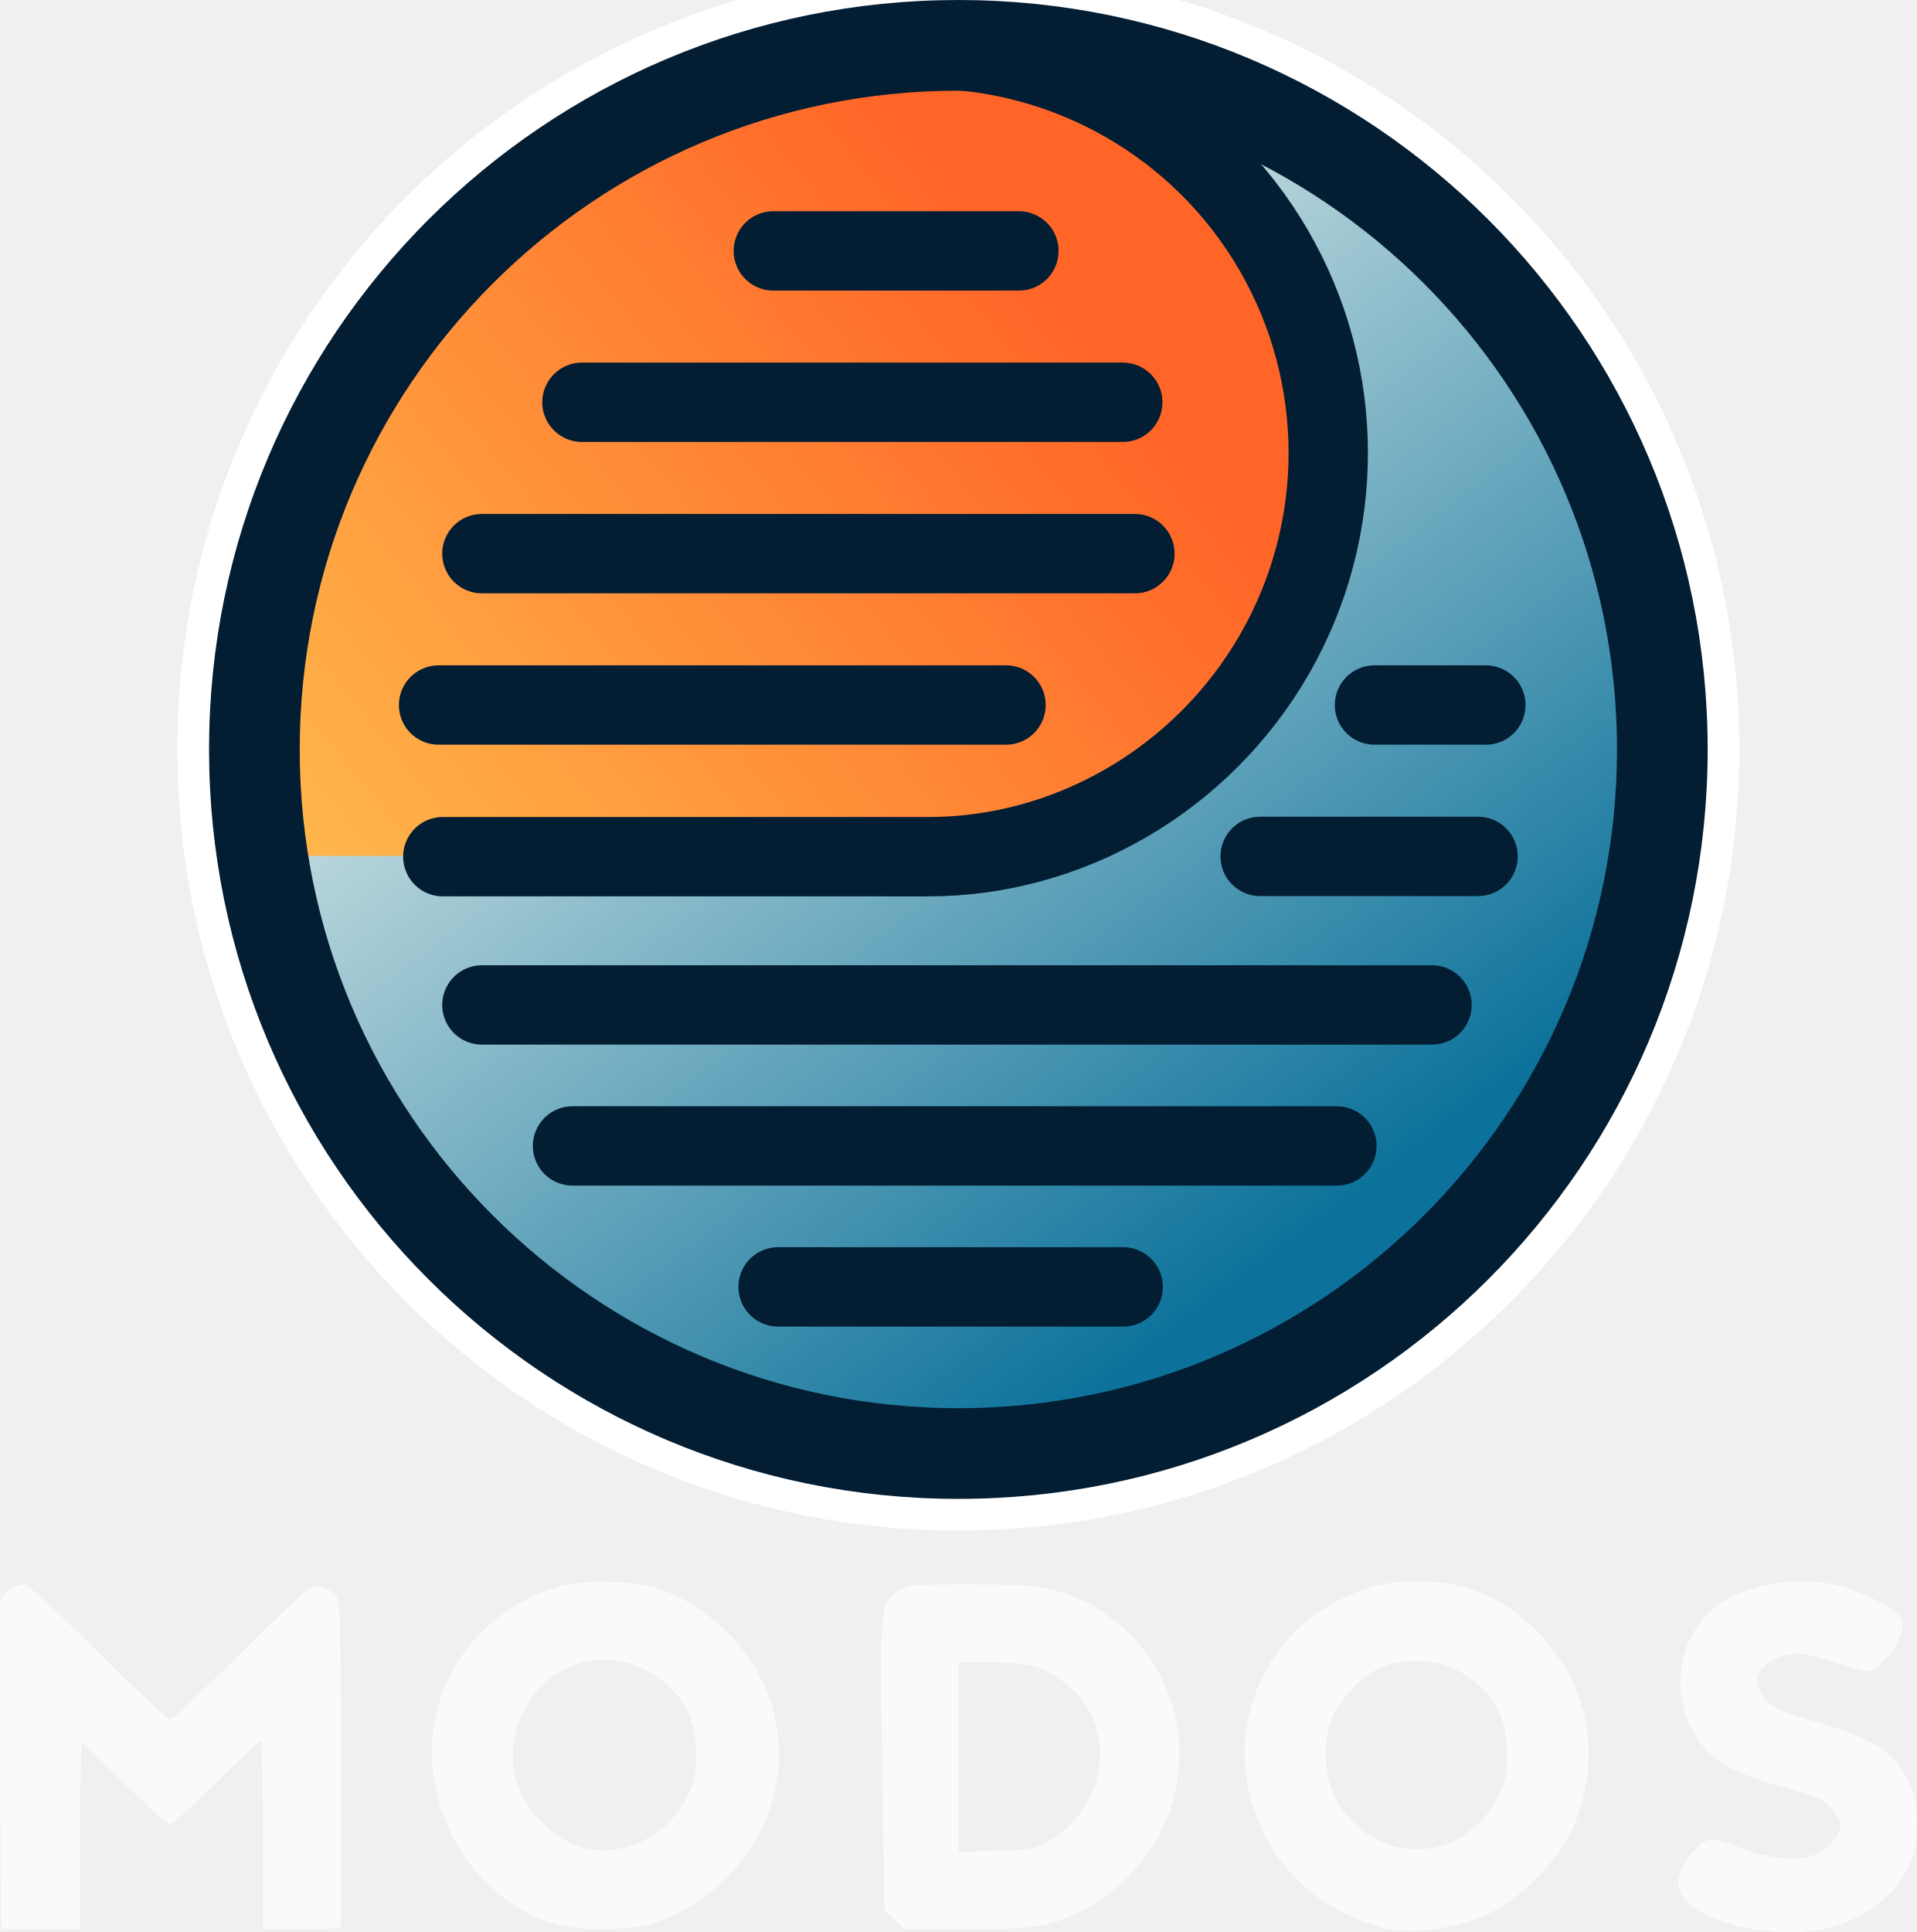
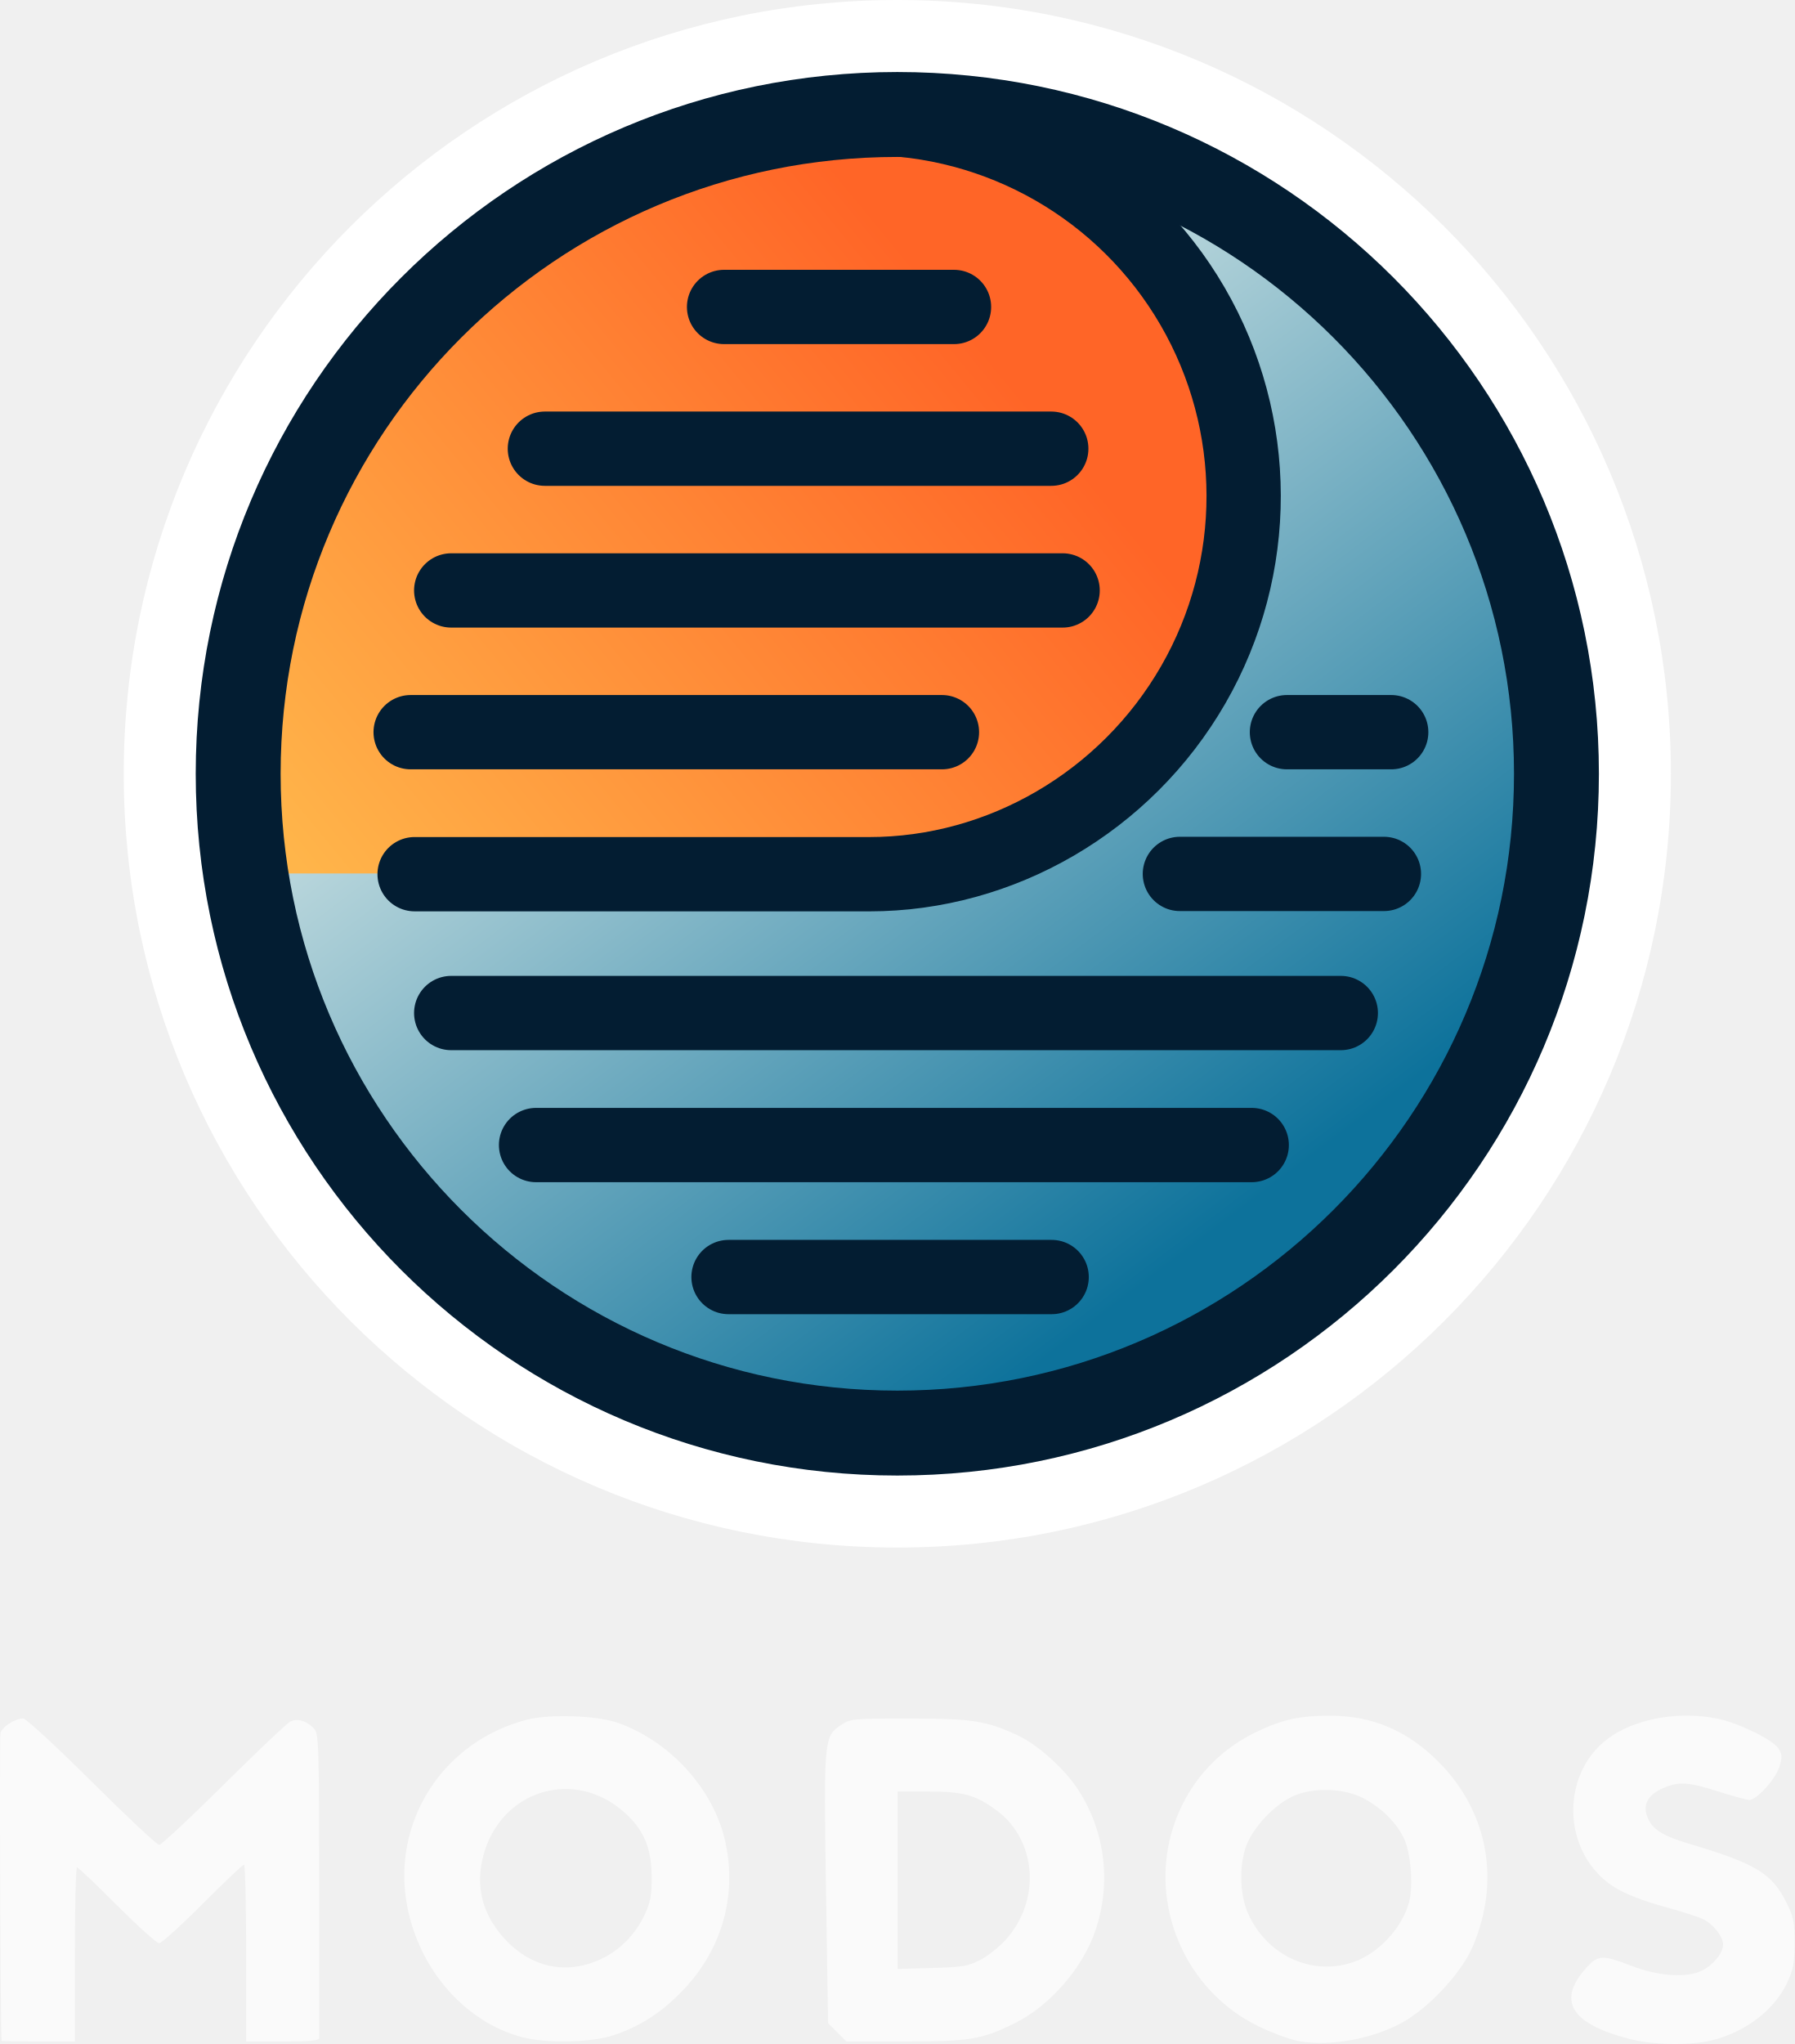
- <svg xmlns="http://www.w3.org/2000/svg" xmlns:xlink="http://www.w3.org/1999/xlink" width="169.106mm" height="170.427mm" viewBox="0 0 169.106 170.427" version="1.1" id="svg5">
+ <svg xmlns="http://www.w3.org/2000/svg" xmlns:xlink="http://www.w3.org/1999/xlink" width="169.106mm" height="192.556mm" viewBox="0 0 169.106 192.556" version="1.1" id="svg5">
  <defs id="defs2">
    <linearGradient id="linearGradient12499">
      <stop style="stop-color:#0d729b;stop-opacity:1" offset="0" id="stop12495" />
      <stop style="stop-color:#fffff6;stop-opacity:1" offset="1" id="stop12497" />
    </linearGradient>
    <linearGradient id="linearGradient9786">
      <stop style="stop-color:#ff6527;stop-opacity:1;" offset="0" id="stop9782" />
      <stop style="stop-color:#ffb54a;stop-opacity:1" offset="1" id="stop9784" />
    </linearGradient>
    <linearGradient xlink:href="#linearGradient9786" id="linearGradient9788" x1="177.753" y1="106.671" x2="115.31" y2="158" gradientUnits="userSpaceOnUse" gradientTransform="translate(-51.41297,-31.43076)" />
    <linearGradient xlink:href="#linearGradient12499" id="linearGradient12501" x1="157.452" y1="156.439" x2="89.651" y2="66.858" gradientUnits="userSpaceOnUse" gradientTransform="translate(-16.93334)" />
  </defs>
-   <g id="layer3" style="display:inline" transform="translate(-29.72798,-44.47936)">
-     <path style="fill:#fafafa;fill-opacity:1;stroke-width:0.265" d="m 152.142,214.644 c -0.8,-0.139 -2.533,-0.777 -3.85,-1.417 -6.906,-3.357 -10.372,-11.498 -8,-18.787 1.273,-3.91 3.983,-7.045 7.648,-8.846 2.515,-1.236 4.182,-1.616 7.093,-1.616 4.012,0 7.286,1.387 10.236,4.336 4.678,4.677 5.889,11.231 3.221,17.433 -0.989,2.299 -3.716,5.335 -6.169,6.867 -2.734,1.708 -7.063,2.571 -10.178,2.03 z m 5.152,-7.467 c 2.331,-0.815 4.555,-3.209 5.202,-5.6 0.434,-1.605 0.161,-4.82 -0.523,-6.149 -0.772,-1.502 -2.15,-2.834 -3.821,-3.695 -1.842,-0.95 -4.726,-1.022 -6.592,-0.166 -1.585,0.728 -3.366,2.507 -4.195,4.191 -0.887,1.803 -0.899,4.933 -0.026,6.872 1.787,3.97 6.042,5.913 9.955,4.546 z m 25.89,7.23 c -5.551,-1.455 -6.793,-3.667 -3.836,-6.833 0.982,-1.051 1.482,-1.054 4.147,-0.017 2.501,0.973 5.248,1.143 6.657,0.412 1.051,-0.545 1.942,-1.658 1.942,-2.428 0,-0.746 -0.881,-1.879 -1.853,-2.382 -0.411,-0.213 -2.092,-0.752 -3.734,-1.199 -1.85,-0.503 -3.577,-1.171 -4.538,-1.754 -5.221,-3.172 -5.346,-11.165 -0.226,-14.414 2.589,-1.643 6.435,-2.236 9.874,-1.525 1.933,0.4 5.149,1.973 5.674,2.775 0.369,0.564 0.387,0.822 0.117,1.725 -0.347,1.158 -2.142,3.148 -2.84,3.148 -0.24,0 -1.551,-0.357 -2.914,-0.794 -2.885,-0.924 -3.778,-0.97 -5.318,-0.271 -1.359,0.617 -1.837,1.567 -1.363,2.71 0.471,1.137 1.414,1.734 3.92,2.481 6.327,1.886 7.826,2.799 9.204,5.607 0.64,1.303 0.741,1.823 0.735,3.761 -0.006,1.856 -0.127,2.503 -0.691,3.704 -1.201,2.556 -3.827,4.593 -6.978,5.414 -2.106,0.549 -5.632,0.496 -7.98,-0.12 z M 29.88,214.603 c -0.11,-0.298 -0.215,-28.514 -0.107,-28.967 0.145,-0.612 1.351,-1.394 2.151,-1.394 0.252,0 3.153,2.679 6.448,5.953 3.295,3.274 6.154,5.953 6.355,5.953 0.201,0 2.931,-2.546 6.067,-5.658 3.136,-3.112 5.962,-5.791 6.28,-5.953 0.678,-0.346 1.581,-0.073 2.262,0.683 0.423,0.47 0.459,1.614 0.467,14.649 0.005,7.777 0.007,14.288 0.004,14.47 -0.003,0.247 -0.871,0.331 -3.444,0.331 h -3.44 v -8.334 c 0,-4.584 -0.091,-8.334 -0.202,-8.334 -0.111,0 -1.866,1.667 -3.899,3.704 -2.033,2.037 -3.879,3.704 -4.101,3.704 -0.222,0 -2.008,-1.607 -3.969,-3.572 -1.96,-1.965 -3.655,-3.572 -3.767,-3.572 -0.111,0 -0.202,3.691 -0.202,8.202 v 8.202 h -3.44 c -1.892,0 -3.451,-0.03 -3.464,-0.066 z m 49.002,-0.352 c -5.32,-1.431 -9.604,-6.306 -10.771,-12.258 -1.56,-7.954 3.336,-15.606 11.286,-17.643 2.153,-0.552 6.629,-0.391 8.583,0.308 4.87,1.741 8.905,6.156 10.044,10.989 1.206,5.115 -0.199,10.243 -3.868,14.119 -1.99,2.103 -4.019,3.433 -6.558,4.298 -2.086,0.711 -6.422,0.804 -8.717,0.187 z m 7.446,-7.332 c 1.783,-0.827 3.266,-2.321 4.129,-4.156 0.56,-1.192 0.683,-1.839 0.677,-3.572 -0.008,-2.732 -0.725,-4.446 -2.541,-6.079 -4.758,-4.278 -11.742,-2.118 -13.342,4.126 -0.739,2.884 -0.051,5.504 2.042,7.774 2.493,2.705 5.807,3.404 9.034,1.907 z m 22.296,6.883 -0.867,-0.867 -0.197,-12.603 c -0.221,-14.129 -0.196,-14.396 1.428,-15.486 0.864,-0.579 1.115,-0.603 6.361,-0.603 5.982,0 7.306,0.205 10.279,1.588 1.902,0.885 4.397,3.133 5.701,5.135 2.545,3.909 3.138,8.776 1.616,13.257 -1.196,3.524 -4.297,7.092 -7.566,8.706 -3.159,1.56 -4.191,1.733 -10.37,1.737 l -5.517,0.003 z m 13.454,-6.802 c 0.709,-0.362 1.804,-1.231 2.433,-1.931 3.293,-3.663 2.927,-9.296 -0.788,-12.101 -2.006,-1.515 -3.182,-1.847 -6.539,-1.847 h -2.877 v 8.356 8.356 l 3.241,-0.088 c 2.829,-0.077 3.405,-0.172 4.53,-0.746 z" id="path5819" />
+   <g id="layer3" style="display:inline" transform="translate(-29.72798,-37.69575)">
+     <path style="fill:#fafafa;fill-opacity:1;stroke-width:0.265" d="m 152.142,229.99 c -0.8,-0.139 -2.533,-0.777 -3.85,-1.417 -6.906,-3.357 -10.372,-11.498 -8,-18.787 1.273,-3.91 3.983,-7.045 7.648,-8.846 2.515,-1.236 4.182,-1.616 7.093,-1.616 4.012,0 7.286,1.387 10.236,4.336 4.678,4.677 5.889,11.231 3.221,17.433 -0.989,2.299 -3.716,5.335 -6.169,6.867 -2.734,1.708 -7.063,2.571 -10.178,2.03 z m 5.152,-7.467 c 2.331,-0.815 4.555,-3.209 5.202,-5.6 0.434,-1.605 0.161,-4.82 -0.523,-6.149 -0.772,-1.502 -2.15,-2.834 -3.821,-3.695 -1.842,-0.95 -4.726,-1.022 -6.592,-0.166 -1.585,0.728 -3.366,2.507 -4.195,4.191 -0.887,1.803 -0.899,4.933 -0.026,6.872 1.787,3.97 6.042,5.913 9.955,4.546 z m 25.89,7.23 c -5.551,-1.455 -6.793,-3.667 -3.836,-6.833 0.982,-1.051 1.482,-1.054 4.147,-0.017 2.501,0.973 5.248,1.143 6.657,0.412 1.051,-0.545 1.942,-1.658 1.942,-2.428 0,-0.746 -0.881,-1.879 -1.853,-2.382 -0.411,-0.213 -2.092,-0.752 -3.734,-1.199 -1.85,-0.503 -3.577,-1.171 -4.538,-1.754 -5.221,-3.172 -5.346,-11.165 -0.226,-14.414 2.589,-1.643 6.435,-2.236 9.874,-1.525 1.933,0.4 5.149,1.973 5.674,2.775 0.369,0.564 0.387,0.822 0.117,1.725 -0.347,1.158 -2.142,3.148 -2.84,3.148 -0.24,0 -1.551,-0.357 -2.914,-0.794 -2.885,-0.924 -3.778,-0.97 -5.318,-0.271 -1.359,0.617 -1.837,1.567 -1.363,2.71 0.471,1.137 1.414,1.734 3.92,2.481 6.327,1.886 7.826,2.799 9.204,5.607 0.64,1.303 0.741,1.823 0.735,3.761 -0.006,1.856 -0.127,2.503 -0.691,3.704 -1.201,2.556 -3.827,4.593 -6.978,5.414 -2.106,0.549 -5.632,0.496 -7.98,-0.12 z m -153.304,0.196 c -0.11,-0.298 -0.215,-28.514 -0.107,-28.967 0.145,-0.612 1.351,-1.394 2.151,-1.394 0.252,0 3.153,2.679 6.448,5.953 3.295,3.274 6.154,5.953 6.355,5.953 0.201,0 2.931,-2.546 6.067,-5.658 3.136,-3.112 5.962,-5.791 6.28,-5.953 0.678,-0.346 1.581,-0.073 2.262,0.683 0.423,0.47 0.459,1.614 0.467,14.649 0.005,7.777 0.007,14.288 0.004,14.47 -0.003,0.247 -0.871,0.331 -3.444,0.331 h -3.44 v -8.334 c 0,-4.584 -0.091,-8.334 -0.202,-8.334 -0.111,0 -1.866,1.667 -3.899,3.704 -2.033,2.037 -3.879,3.704 -4.101,3.704 -0.222,0 -2.008,-1.607 -3.969,-3.572 -1.96,-1.965 -3.655,-3.572 -3.767,-3.572 -0.111,0 -0.202,3.691 -0.202,8.202 v 8.202 h -3.44 c -1.892,0 -3.451,-0.03 -3.464,-0.066 z m 49.002,-0.352 c -5.32,-1.431 -9.604,-6.306 -10.771,-12.258 -1.56,-7.954 3.336,-15.606 11.286,-17.643 2.153,-0.552 6.629,-0.391 8.583,0.308 4.87,1.741 8.905,6.156 10.044,10.989 1.206,5.115 -0.199,10.243 -3.868,14.119 -1.99,2.103 -4.019,3.433 -6.558,4.298 -2.086,0.711 -6.422,0.804 -8.717,0.187 z m 7.446,-7.332 c 1.783,-0.827 3.266,-2.321 4.129,-4.156 0.56,-1.192 0.683,-1.839 0.677,-3.572 -0.008,-2.732 -0.725,-4.446 -2.541,-6.079 -4.758,-4.278 -11.742,-2.118 -13.342,4.126 -0.739,2.884 -0.051,5.504 2.042,7.774 2.493,2.705 5.807,3.404 9.034,1.907 z m 22.296,6.883 -0.867,-0.867 -0.197,-12.603 c -0.221,-14.129 -0.196,-14.396 1.428,-15.486 0.864,-0.579 1.115,-0.603 6.361,-0.603 5.982,0 7.306,0.205 10.279,1.588 1.902,0.885 4.397,3.133 5.701,5.135 2.545,3.909 3.138,8.776 1.616,13.257 -1.196,3.524 -4.297,7.092 -7.566,8.706 -3.159,1.56 -4.191,1.733 -10.37,1.737 l -5.517,0.003 z m 13.454,-6.802 c 0.709,-0.362 1.804,-1.231 2.433,-1.931 3.293,-3.663 2.927,-9.296 -0.788,-12.101 -2.006,-1.515 -3.182,-1.847 -6.539,-1.847 h -2.877 v 8.356 8.356 l 3.241,-0.088 c 2.829,-0.077 3.405,-0.172 4.53,-0.746 z" id="path5819" />
  </g>
-   <g id="layer1" style="display:inline" transform="translate(-29.72798,-44.47936)">
-     <circle style="fill:#ffffff;fill-opacity:1;stroke-width:9.956;stroke-linecap:round" id="path938" cx="114.281" cy="110.59" r="68.903" />
+   <g id="layer1" style="display:inline" transform="translate(-29.72798,-37.69575)">
+     <circle style="fill:#ffffff;fill-opacity:1;stroke-width:10.533;stroke-linecap:round" id="path938" cx="114.281" cy="110.59" r="72.894" />
    <circle style="fill:url(#linearGradient12501);fill-opacity:1;stroke:none;stroke-width:7;stroke-linecap:round;stroke-miterlimit:4;stroke-dasharray:none;stroke-opacity:1" id="path12346" cx="114.625" cy="110.499" r="63.448" />
    <path id="path8670" style="fill:url(#linearGradient9788);stroke-width:26.457;stroke-linecap:round" d="m 146.145,84.976 c 5.77,22.852 -27.315,44.732 -37.917,35.005 H 55.609 c 0,0 -8.518,-21.338 17.574,-55.463 10.665,-13.949 25.071,-14.449 42.63,-14.449 17.559,0 26.033,17.883 30.332,34.908 z" />
    <circle style="fill:none;stroke:#031d32;stroke-width:8;stroke-linecap:square;stroke-miterlimit:4;stroke-dasharray:none;stroke-opacity:1" id="path971" cx="114.281" cy="110.59" r="62.11" />
    <path id="circle2133" style="fill:none;stroke:#031d32;stroke-width:7;stroke-linecap:round" d="m 111.171,48.811 c 12.741,-0.044 24.536,6.72 30.932,17.739 6.396,11.019 6.42,24.616 0.062,35.657 -6.358,11.042 -18.129,17.847 -30.529,17.844 l -42.84,-0.002" />
    <path style="display:inline;fill:none;stroke:#031d32;stroke-width:7;stroke-linecap:round;stroke-linejoin:miter;stroke-miterlimit:4;stroke-dasharray:none;stroke-opacity:1" d="m 97.956,66.613 c 21.667,0 21.667,0 21.667,0" id="path2487" />
    <path style="display:inline;fill:none;stroke:#031d32;stroke-width:7;stroke-linecap:round;stroke-linejoin:miter;stroke-miterlimit:4;stroke-dasharray:none;stroke-opacity:1" d="M 81.071,79.965 H 128.788" id="path2667" />
    <path style="display:inline;fill:none;stroke:#031d32;stroke-width:7;stroke-linecap:round;stroke-linejoin:miter;stroke-miterlimit:4;stroke-dasharray:none;stroke-opacity:1" d="M 72.245,93.318 H 129.858" id="path2726" />
    <path style="display:inline;fill:none;stroke:#031d32;stroke-width:7;stroke-linecap:round;stroke-linejoin:miter;stroke-miterlimit:4;stroke-dasharray:none;stroke-opacity:1" d="m 68.423,106.671 h 50.064" id="path3078" />
    <path style="display:inline;fill:none;stroke:#031d32;stroke-width:7;stroke-linecap:round;stroke-linejoin:miter;stroke-miterlimit:4;stroke-dasharray:none;stroke-opacity:1" d="M 72.245,133.129 H 156.07" id="path5422" />
    <path style="display:inline;fill:none;stroke:#031d32;stroke-width:7;stroke-linecap:round;stroke-linejoin:miter;stroke-miterlimit:4;stroke-dasharray:none;stroke-opacity:1" d="m 150.995,106.671 h 9.825" id="path7251" />
    <path style="display:inline;fill:none;stroke:#031d32;stroke-width:7;stroke-linecap:round;stroke-linejoin:miter;stroke-miterlimit:4;stroke-dasharray:none;stroke-opacity:1" d="m 140.907,120.024 h 19.226" id="path7466" />
    <path style="display:inline;fill:none;stroke:#031d32;stroke-width:7;stroke-linecap:round;stroke-linejoin:miter;stroke-miterlimit:4;stroke-dasharray:none;stroke-opacity:1" d="M 80.24,145.565 H 147.677" id="path7795" />
    <path style="display:inline;fill:none;stroke:#031d32;stroke-width:7;stroke-linecap:round;stroke-linejoin:miter;stroke-miterlimit:4;stroke-dasharray:none;stroke-opacity:1" d="M 98.376,158 H 128.824" id="path8082" />
  </g>
</svg>
